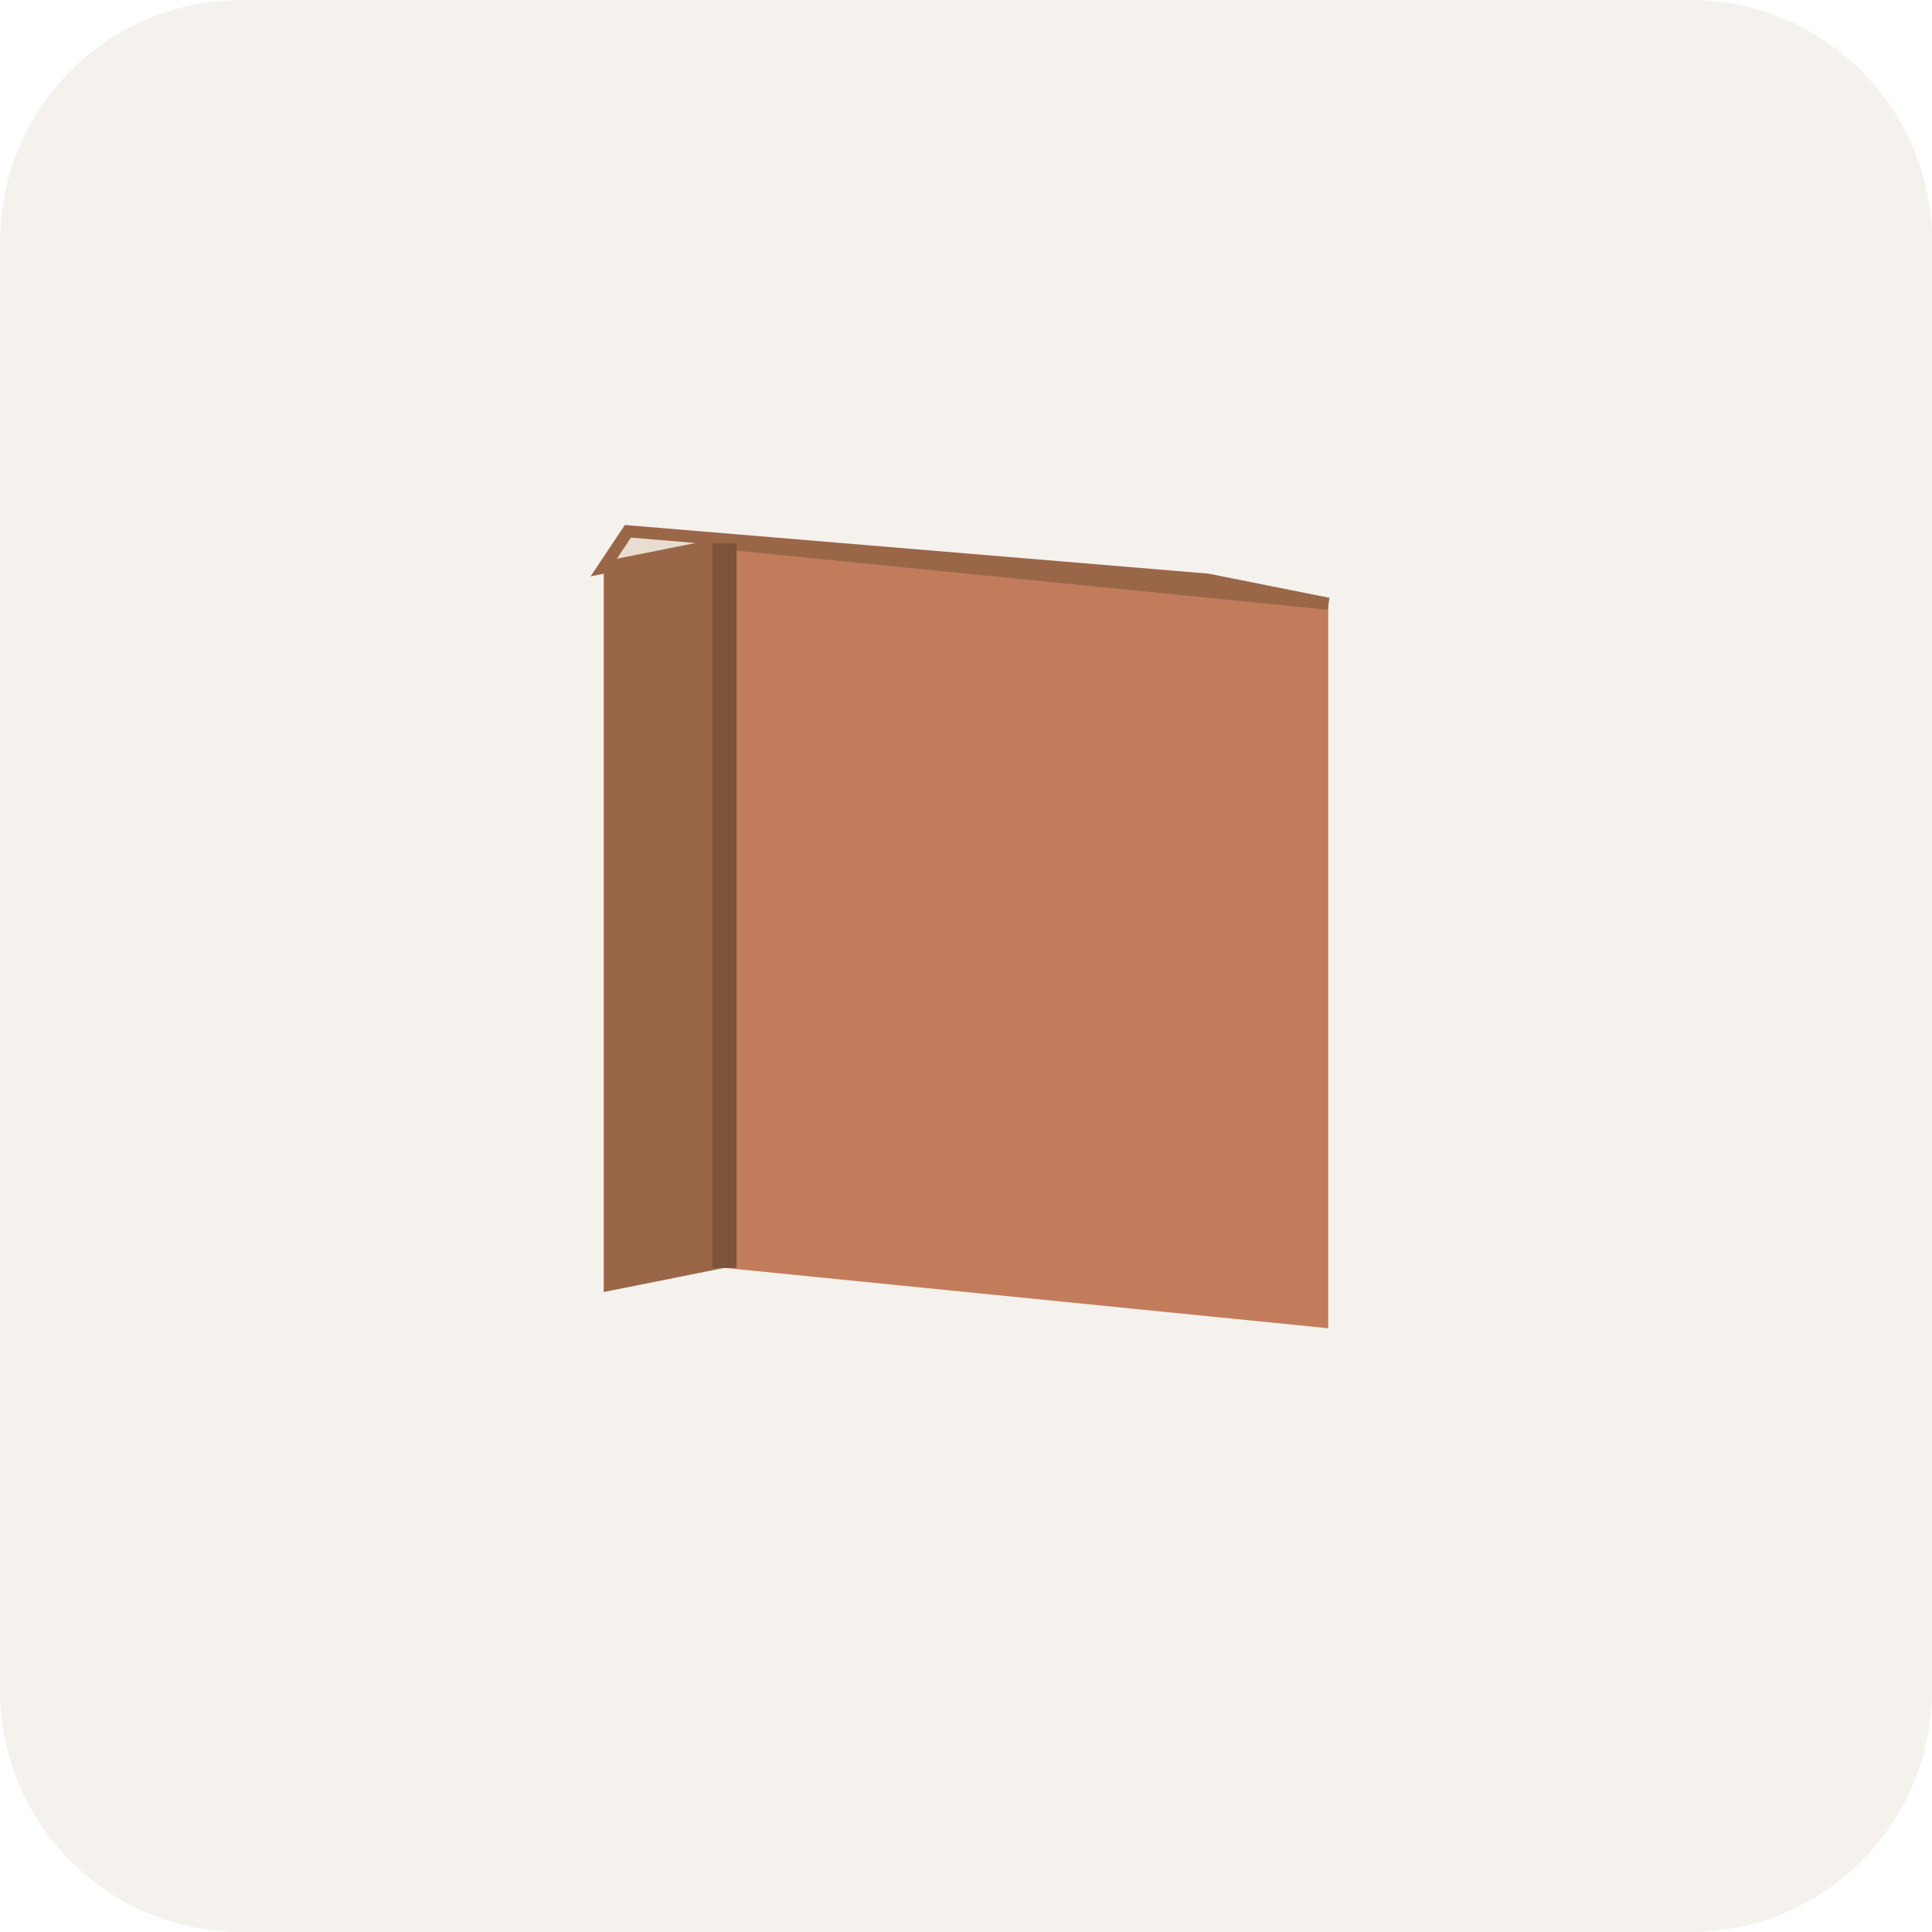
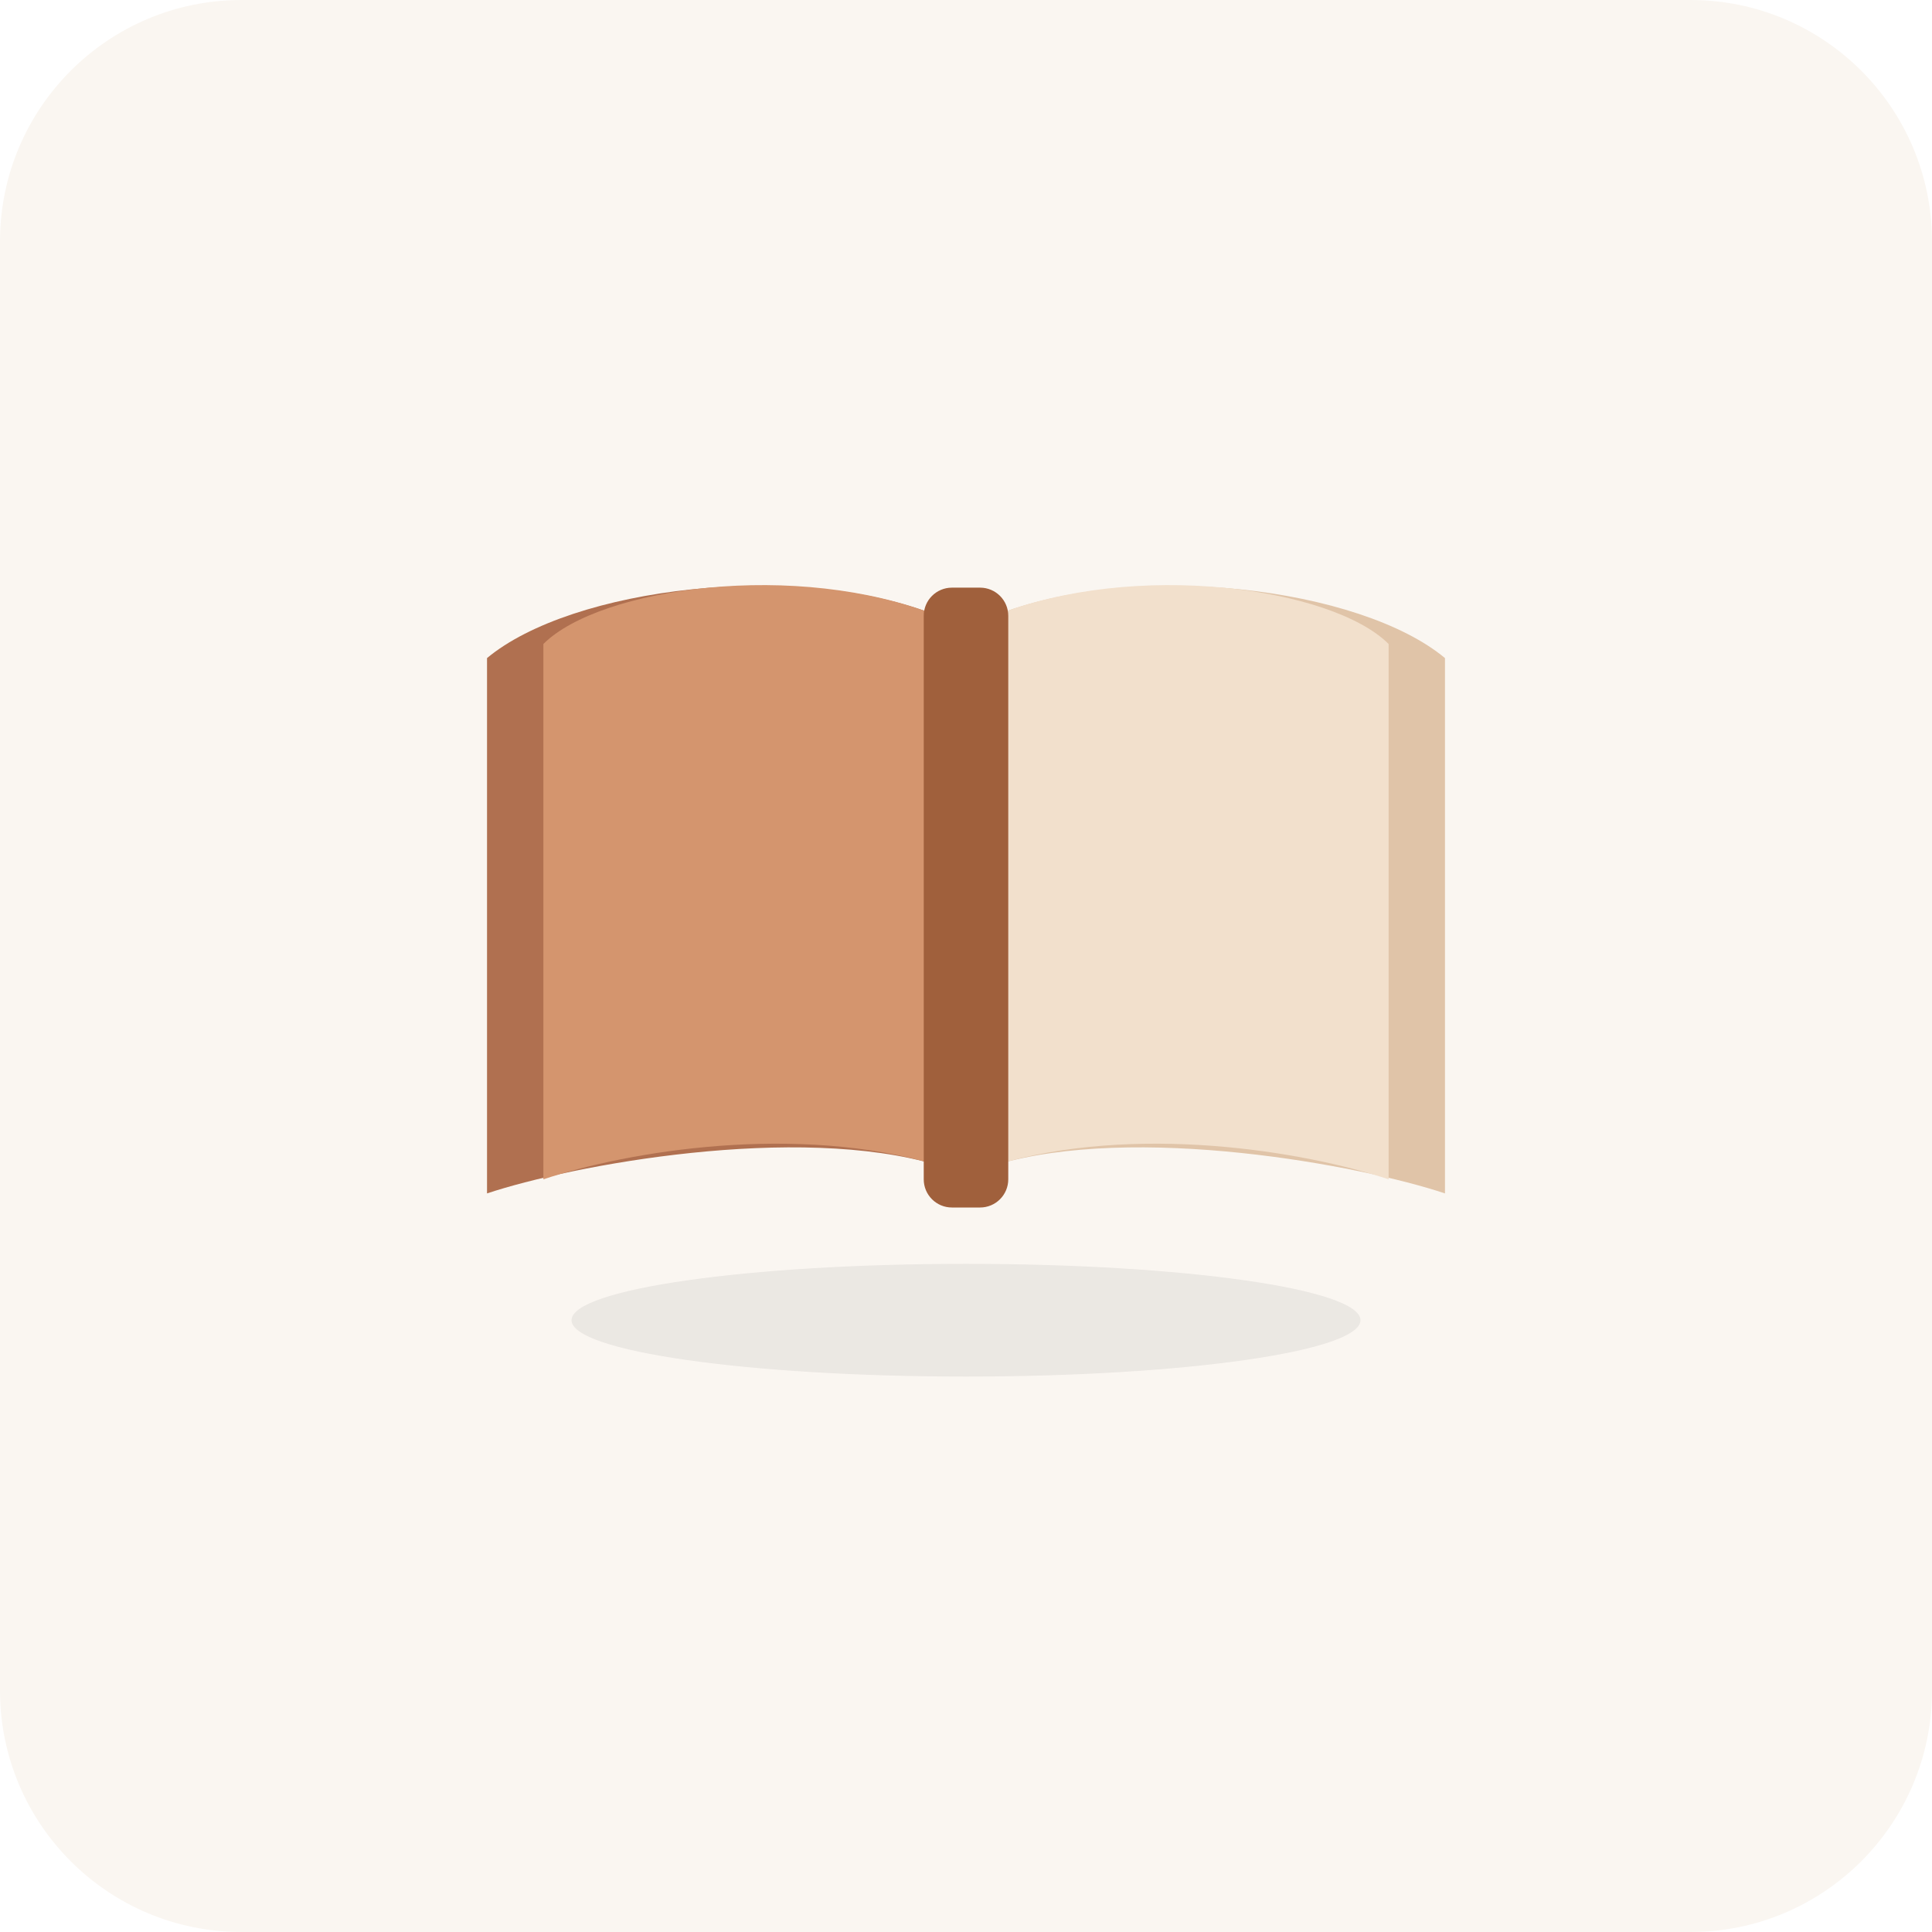
<svg xmlns="http://www.w3.org/2000/svg" viewBox="0 0 192 192" width="192" height="192">
-   <rect width="192" height="192" rx="24" fill="#f5f2ed" />
-   <g transform="translate(36, 30) scale(1.2)">
-     <path d="M30 20 L80 25 L80 85 L30 80 Z" fill="#c27c5c" />
-     <path d="M20 22 L30 20 L30 80 L20 82 Z" fill="#9a6648" />
-     <path d="M20 22 L30 20 L80 25 L70 23 L22 19 Z" fill="#e8ddd0" stroke="#9a6648" stroke-width="1" />
-     <line x1="30" y1="20" x2="30" y2="80" stroke="#7d5339" stroke-width="2" />
+   <rect width="192" height="192" rx="24" fill="#faf6f1" />
+   <g transform="translate(26, 22) scale(1.4)">
+     <ellipse cx="50" cy="78" rx="28" ry="4" fill="rgba(0,0,0,0.06)" />
+     <path d="M48 28 C38 24 22 26 16 31 L16 69 C22 67 38 64 48 67 Z" fill="#b07050" />
+     <path d="M48 28 C38 24 24 26 20 30 L20 68 C26 66 38 64 48 67 Z" fill="#d4956e" />
+     <path d="M52 28 C62 24 78 26 84 31 L84 69 C78 67 62 64 52 67 Z" fill="#e0c4a8" />
+     <path d="M52 28 C62 24 76 26 80 30 L80 68 C74 66 62 64 52 67 Z" fill="#f2e0cc" />
+     <rect x="47" y="26" width="6" height="44" rx="2" fill="#a0603c" />
  </g>
</svg>
